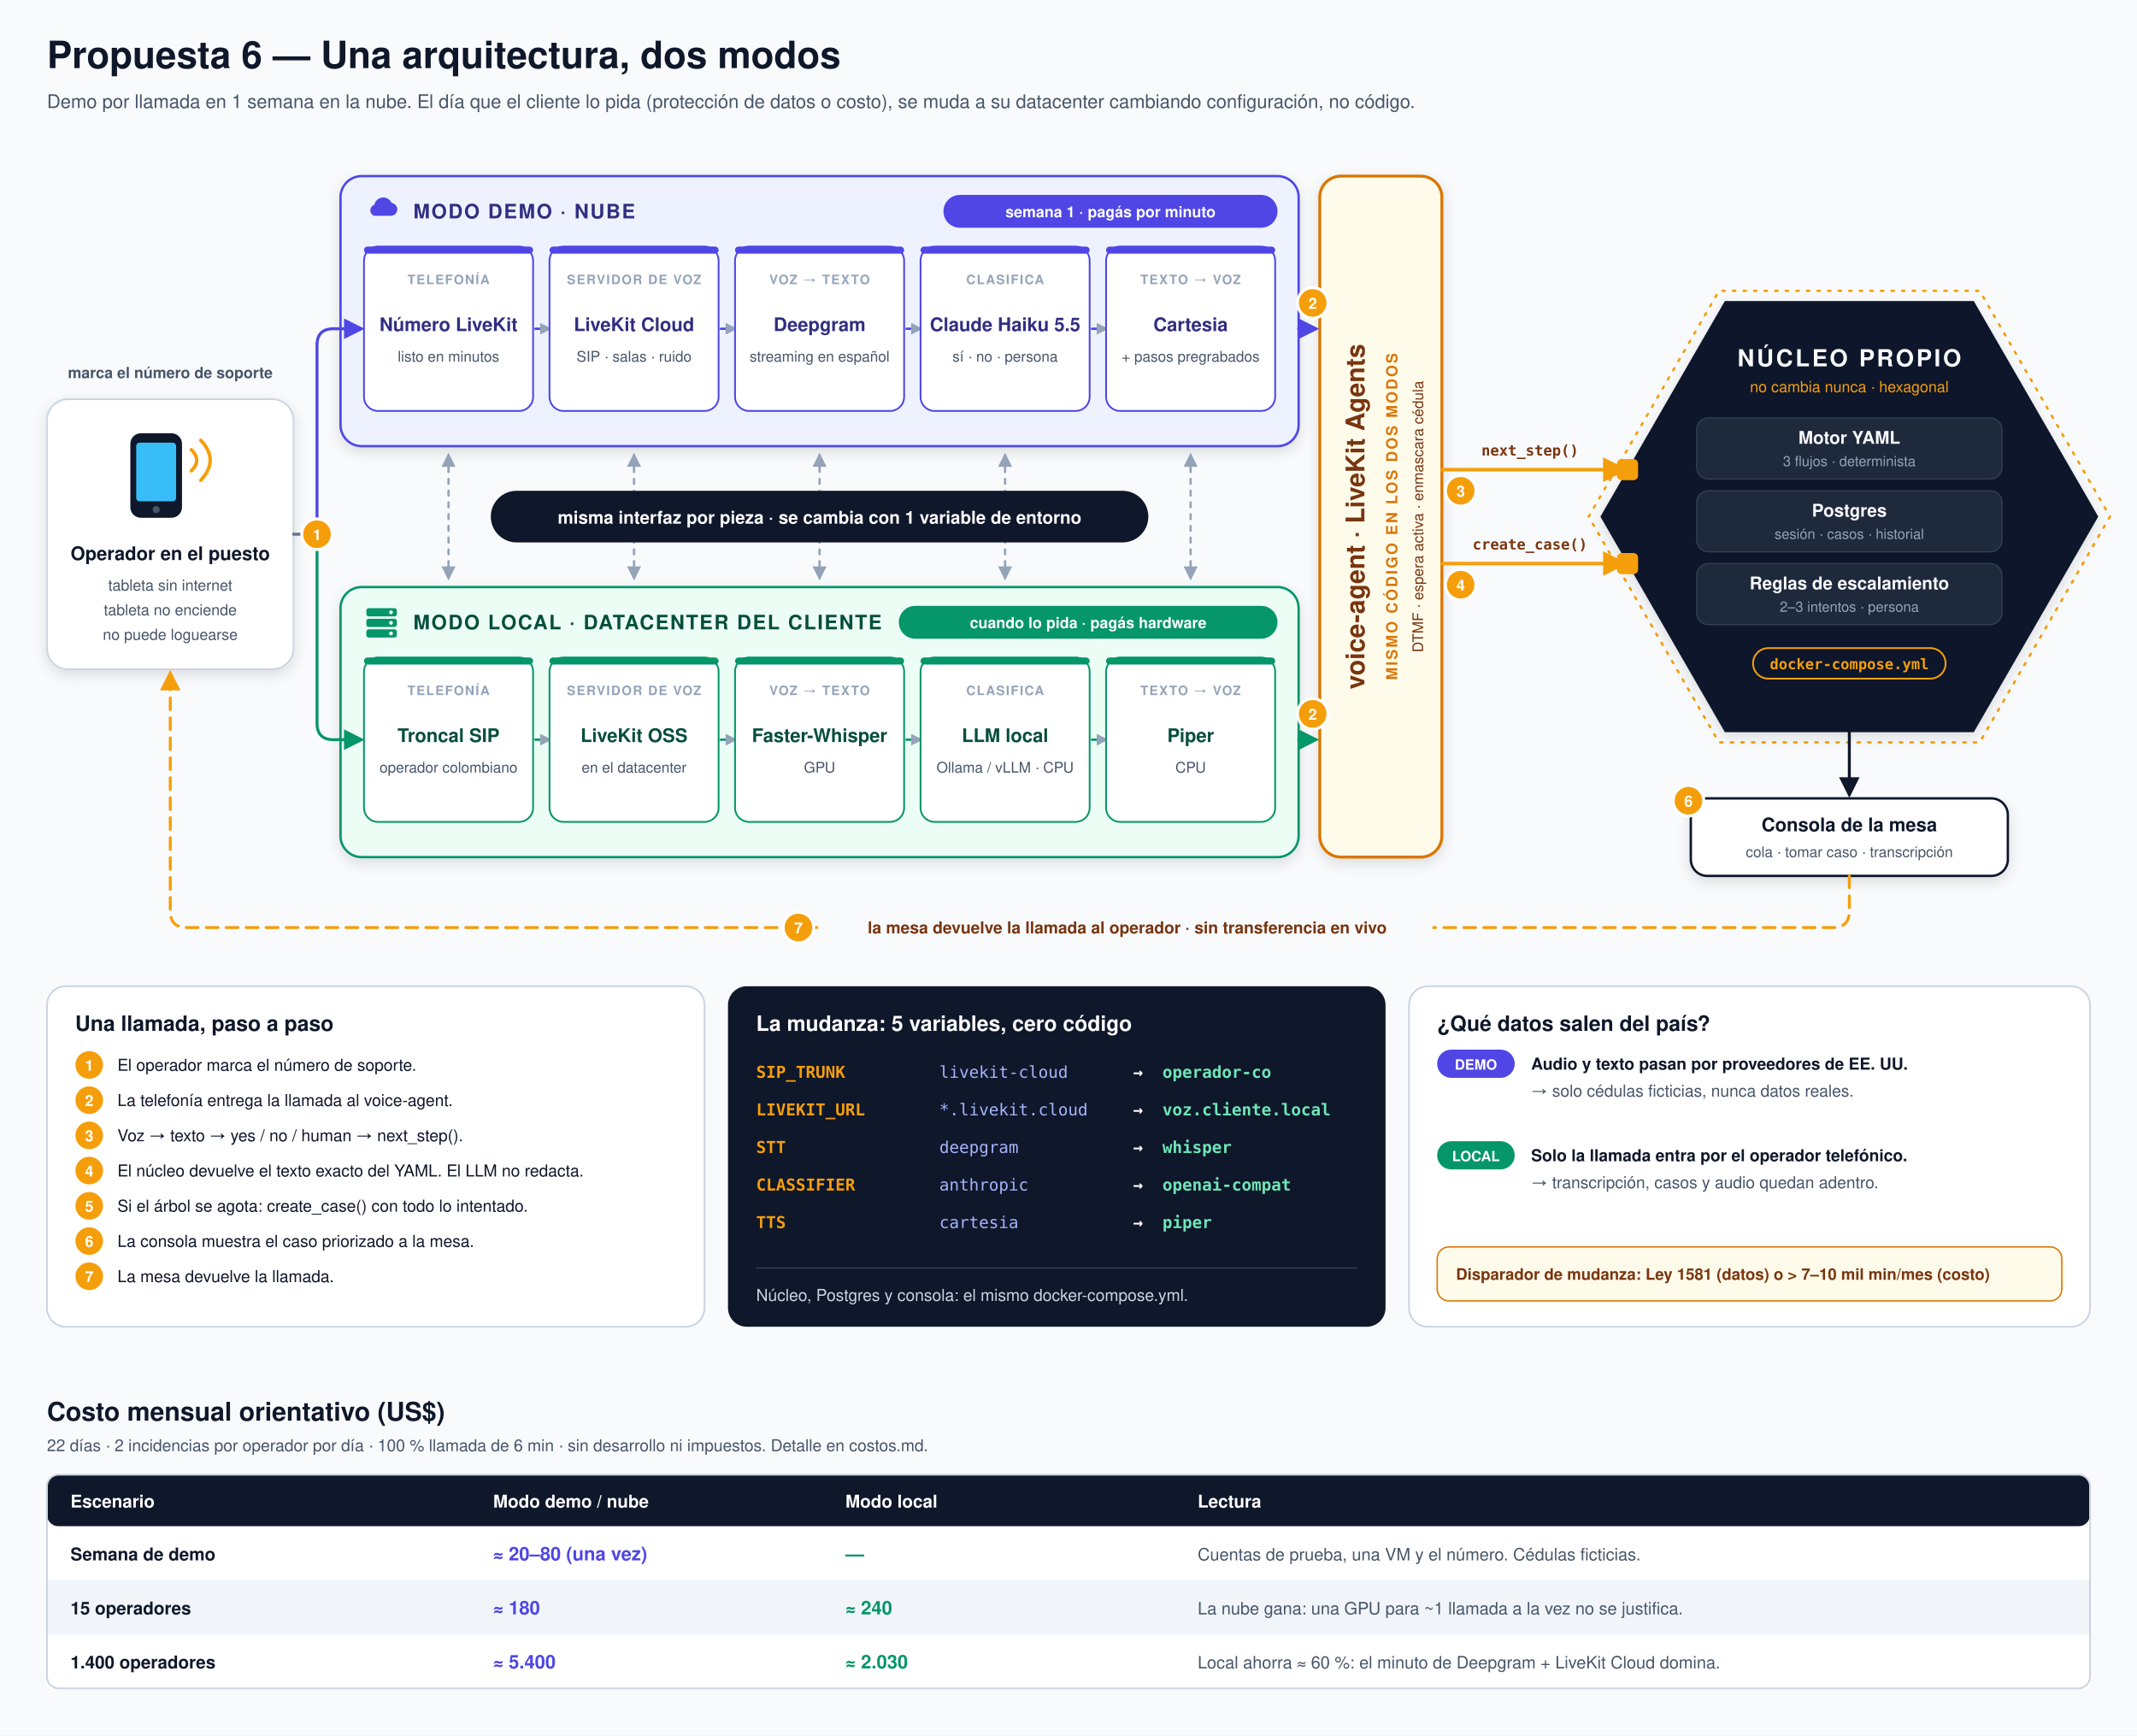
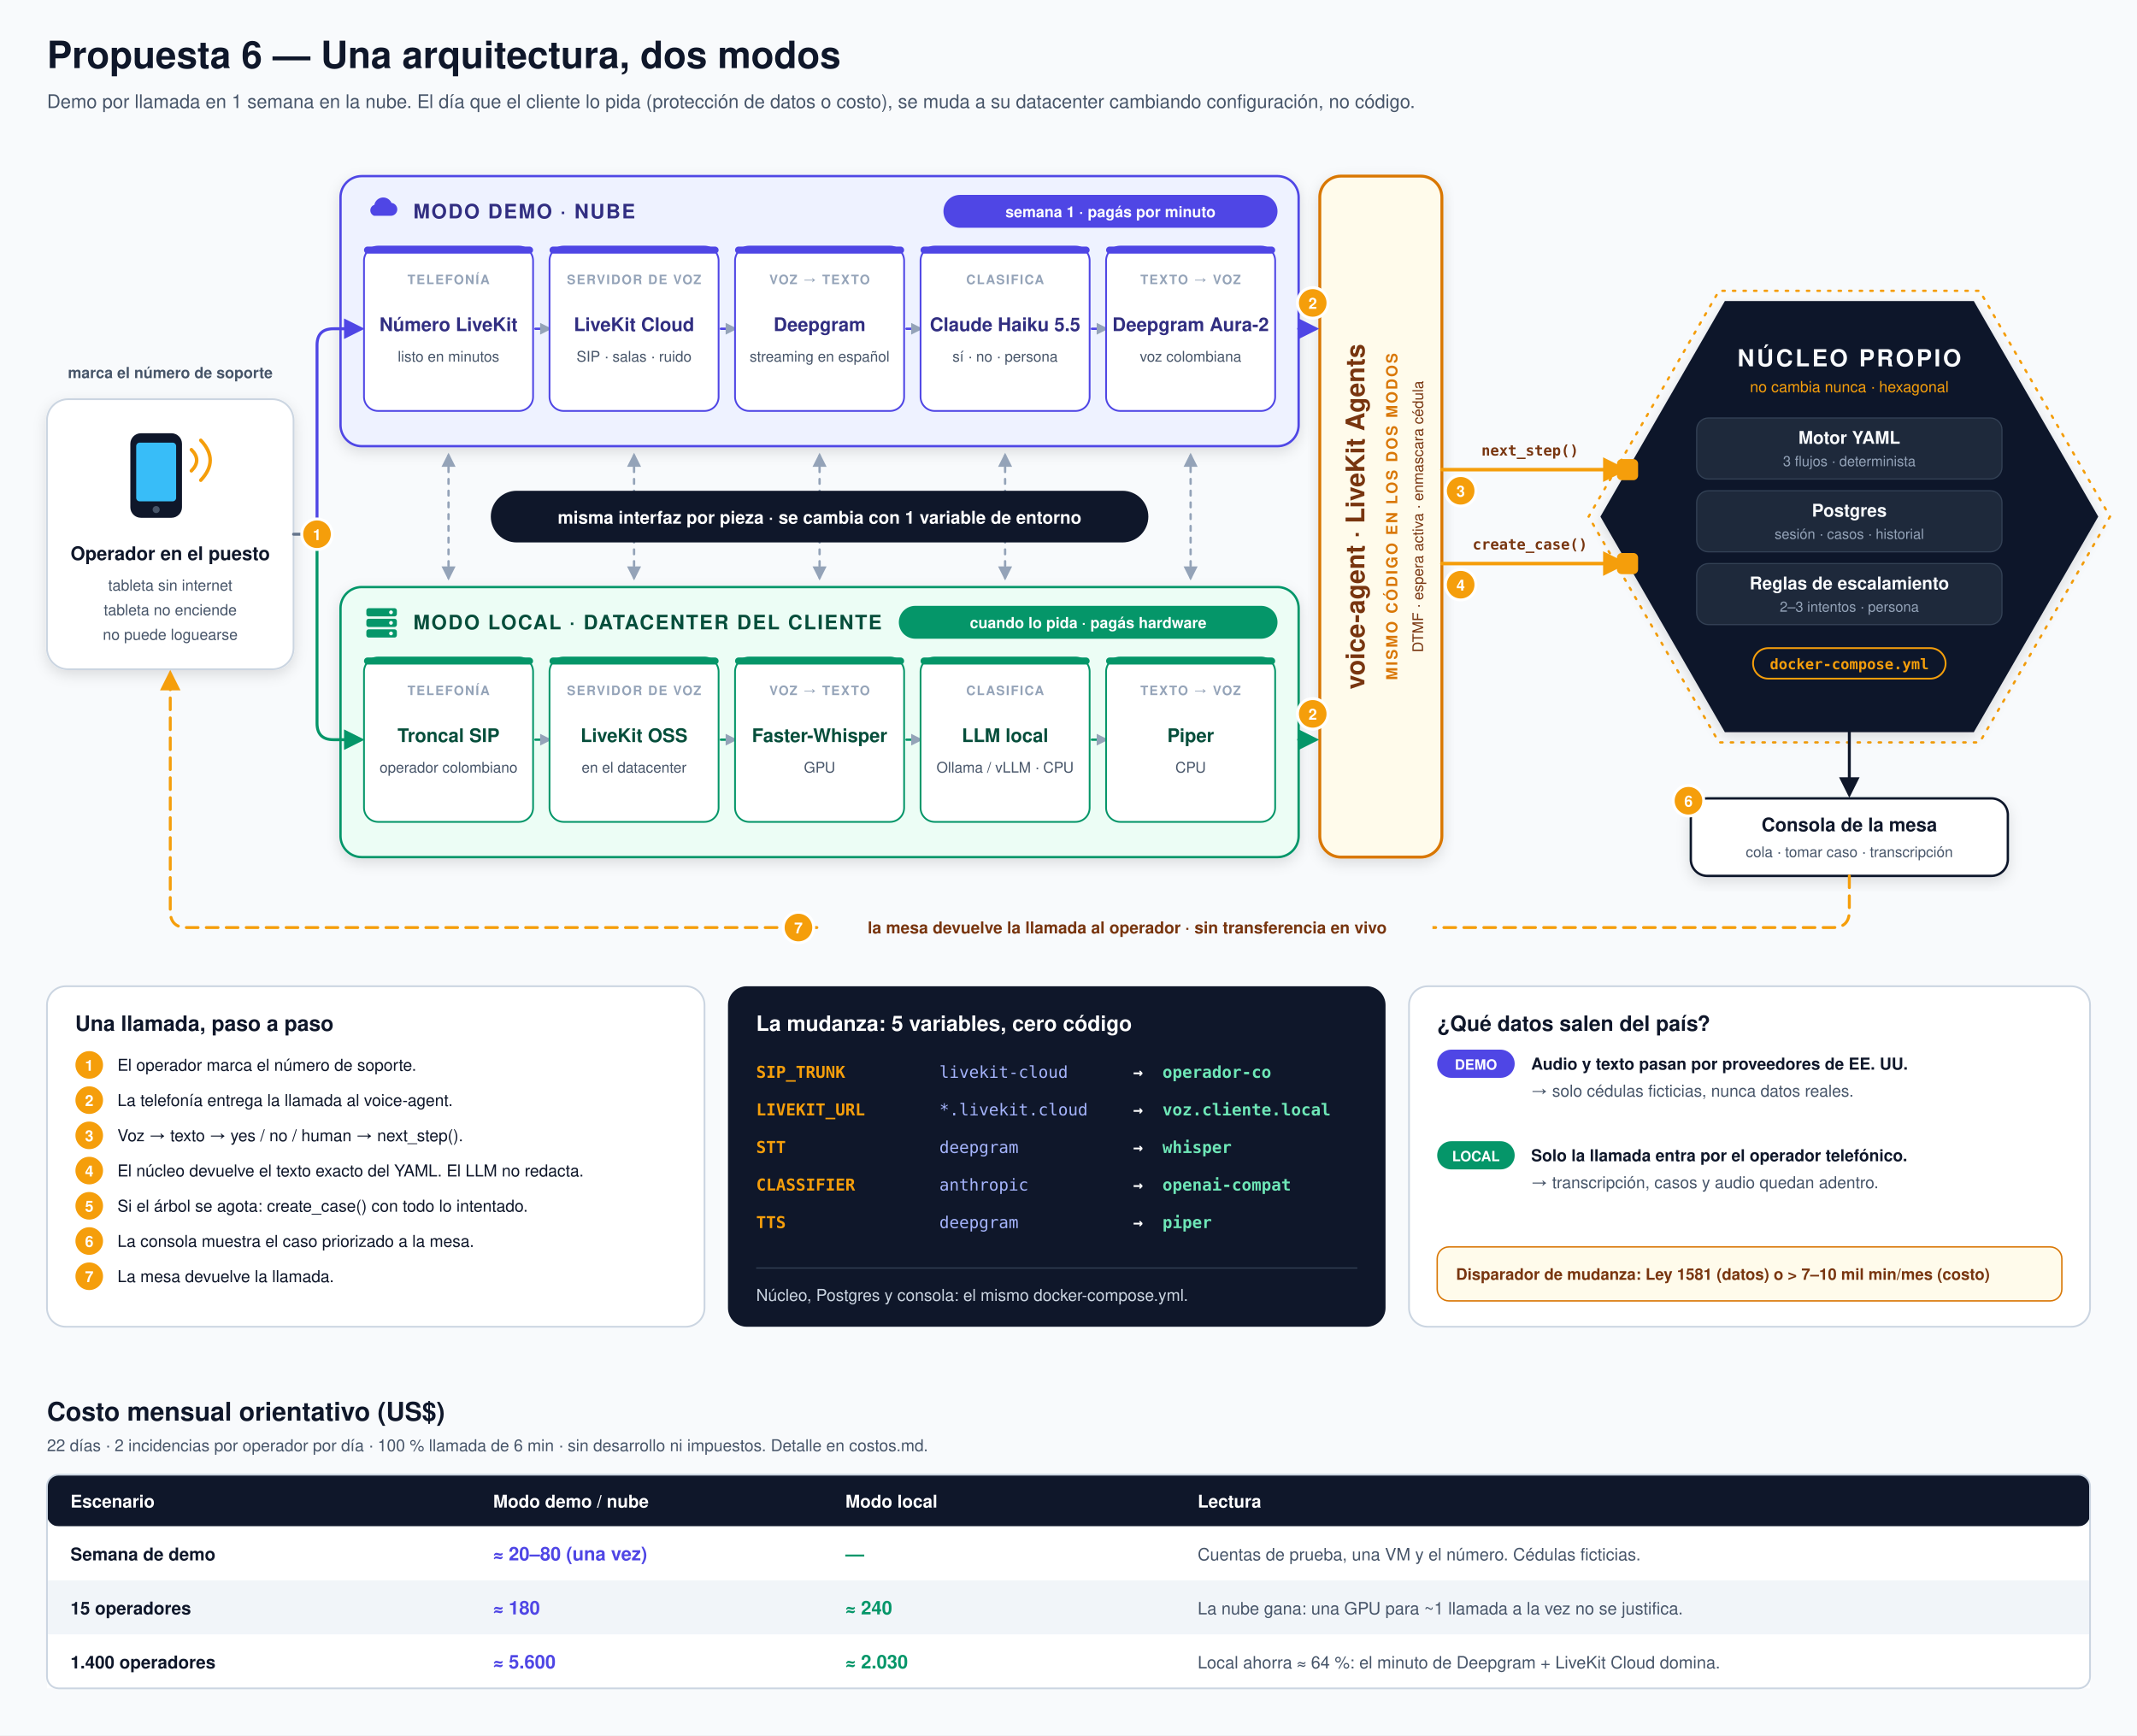
<svg xmlns="http://www.w3.org/2000/svg" width="1820" height="1478" viewBox="0 0 1820 1478">
  <defs>
    <filter id="shadow" x="-10%" y="-10%" width="120%" height="130%">
      <feGaussianBlur in="SourceAlpha" stdDeviation="6" />
      <feOffset dy="4" result="b" />
      <feComponentTransfer>
        <feFuncA type="linear" slope="0.12" />
      </feComponentTransfer>
      <feMerge>
        <feMergeNode />
        <feMergeNode in="SourceGraphic" />
      </feMerge>
    </filter>
    <marker id="arrow" viewBox="0 0 10 10" refX="8" refY="5" markerWidth="7" markerHeight="7" orient="auto-start-reverse">
      <path d="M0 0 L10 5 L0 10 z" fill="context-stroke" />
    </marker>
    <marker id="arrow_small" viewBox="0 0 10 10" refX="5" refY="5" markerWidth="5" markerHeight="5" orient="auto">
      <path d="M0 0 L10 5 L0 10 z" fill="#94a3b8" />
    </marker>
    <marker id="arrow_soft" viewBox="0 0 10 10" refX="8" refY="5" markerWidth="6" markerHeight="6" orient="auto">
      <path d="M0 0 L10 5 L0 10 z" fill="#94a3b8" />
    </marker>
    <marker id="arrow_soft_rev" viewBox="0 0 10 10" refX="2" refY="5" markerWidth="6" markerHeight="6" orient="auto">
      <path d="M10 0 L0 5 L10 10 z" fill="#94a3b8" />
    </marker>
  </defs>
  <rect width="1820" height="1478" fill="#f8fafc" />
  <text x="40" y="58" font-family="Helvetica Neue, Helvetica, Arial, sans-serif" font-size="32" font-weight="800" fill="#0f172a" text-anchor="start">Propuesta 6 — Una arquitectura, dos modos</text>
  <text x="40" y="92" font-family="Helvetica Neue, Helvetica, Arial, sans-serif" font-size="16" font-weight="400" fill="#475569" text-anchor="start">Demo por llamada en 1 semana en la nube. El día que el cliente lo pida (protección de datos o costo), se muda a su datacenter cambiando configuración, no código.</text>
  <rect x="40" y="340" width="210" height="230" rx="18" fill="#fff" stroke="#cbd5e1" stroke-width="1.5" filter="url(#shadow)" />
  <rect x="111" y="369" width="44" height="72" rx="9" fill="#0f172a" stroke="none" stroke-width="1.5" />
  <rect x="116" y="377" width="34" height="50" rx="3" fill="#38bdf8" stroke="none" stroke-width="1.5" />
  <circle cx="133" cy="434" r="3" fill="#475569" />
  <path d="M163 383 q 9 9 0 18" fill="none" stroke="#f59e0b" stroke-width="3" stroke-linecap="round" stroke-linejoin="round" />
  <path d="M171 375 q 16 17 0 34" fill="none" stroke="#f59e0b" stroke-width="3" stroke-linecap="round" stroke-linejoin="round" />
  <text x="145" y="477" font-family="Helvetica Neue, Helvetica, Arial, sans-serif" font-size="16" font-weight="700" fill="#0f172a" text-anchor="middle">Operador en el puesto</text>
  <text x="145" y="503" font-family="Helvetica Neue, Helvetica, Arial, sans-serif" font-size="13" font-weight="400" fill="#475569" text-anchor="middle">tableta sin internet</text>
  <text x="145" y="524" font-family="Helvetica Neue, Helvetica, Arial, sans-serif" font-size="13" font-weight="400" fill="#475569" text-anchor="middle">tableta no enciende</text>
  <text x="145" y="545" font-family="Helvetica Neue, Helvetica, Arial, sans-serif" font-size="13" font-weight="400" fill="#475569" text-anchor="middle">no puede loguearse</text>
  <text x="145" y="322" font-family="Helvetica Neue, Helvetica, Arial, sans-serif" font-size="13" font-weight="600" fill="#475569" text-anchor="middle">marca el número de soporte</text>
  <rect x="290" y="150" width="816" height="230" rx="18" fill="#eef2ff" stroke="#4f46e5" stroke-width="2" filter="url(#shadow)" />
  <path transform="translate(312,164) scale(1.1)" fill="#4f46e5" d="M6 18h13a5 5 0 0 0 .5-9.97A7 7 0 0 0 6.2 9.5 4.5 4.5 0 0 0 6 18z" />
  <text x="352" y="186" font-family="Helvetica Neue, Helvetica, Arial, sans-serif" font-size="17" font-weight="800" fill="#312e81" text-anchor="start" letter-spacing="1.2">MODO DEMO · NUBE</text>
  <rect x="803.5" y="166" width="284.5" height="28" rx="14" fill="#4f46e5" stroke="none" stroke-width="1.5" />
  <text x="945.75" y="185" font-family="Helvetica Neue, Helvetica, Arial, sans-serif" font-size="13" font-weight="600" fill="#fff" text-anchor="middle">semana 1 · pagás por minuto</text>
  <rect x="310" y="210" width="144" height="140" rx="12" fill="#fff" stroke="#4f46e5" stroke-width="1.5" />
  <rect x="310" y="210" width="144" height="6" rx="3" fill="#4f46e5" stroke="none" stroke-width="1.5" />
  <text x="382.0" y="242" font-family="Helvetica Neue, Helvetica, Arial, sans-serif" font-size="11" font-weight="700" fill="#94a3b8" text-anchor="middle" letter-spacing="1">TELEFONÍA</text>
  <text x="382.0" y="282" font-family="Helvetica Neue, Helvetica, Arial, sans-serif" font-size="16" font-weight="700" fill="#312e81" text-anchor="middle">Número LiveKit</text>
  <text x="382.0" y="308" font-family="Helvetica Neue, Helvetica, Arial, sans-serif" font-size="12.5" font-weight="400" fill="#475569" text-anchor="middle">listo en minutos</text>
  <path d="M456 280 l 9 0" fill="none" stroke="#4f46e5" stroke-width="2" stroke-linecap="round" stroke-linejoin="round" marker-end="url(#arrow_small)" />
  <rect x="468" y="210" width="144" height="140" rx="12" fill="#fff" stroke="#4f46e5" stroke-width="1.5" />
  <rect x="468" y="210" width="144" height="6" rx="3" fill="#4f46e5" stroke="none" stroke-width="1.5" />
  <text x="540.0" y="242" font-family="Helvetica Neue, Helvetica, Arial, sans-serif" font-size="11" font-weight="700" fill="#94a3b8" text-anchor="middle" letter-spacing="1">SERVIDOR DE VOZ</text>
  <text x="540.0" y="282" font-family="Helvetica Neue, Helvetica, Arial, sans-serif" font-size="16" font-weight="700" fill="#312e81" text-anchor="middle">LiveKit Cloud</text>
  <text x="540.0" y="308" font-family="Helvetica Neue, Helvetica, Arial, sans-serif" font-size="12.5" font-weight="400" fill="#475569" text-anchor="middle">SIP · salas · ruido</text>
  <path d="M614 280 l 9 0" fill="none" stroke="#4f46e5" stroke-width="2" stroke-linecap="round" stroke-linejoin="round" marker-end="url(#arrow_small)" />
  <rect x="626" y="210" width="144" height="140" rx="12" fill="#fff" stroke="#4f46e5" stroke-width="1.5" />
  <rect x="626" y="210" width="144" height="6" rx="3" fill="#4f46e5" stroke="none" stroke-width="1.5" />
  <text x="698.0" y="242" font-family="Helvetica Neue, Helvetica, Arial, sans-serif" font-size="11" font-weight="700" fill="#94a3b8" text-anchor="middle" letter-spacing="1">VOZ → TEXTO</text>
  <text x="698.0" y="282" font-family="Helvetica Neue, Helvetica, Arial, sans-serif" font-size="16" font-weight="700" fill="#312e81" text-anchor="middle">Deepgram</text>
  <text x="698.0" y="308" font-family="Helvetica Neue, Helvetica, Arial, sans-serif" font-size="12.5" font-weight="400" fill="#475569" text-anchor="middle">streaming en español</text>
  <path d="M772 280 l 9 0" fill="none" stroke="#4f46e5" stroke-width="2" stroke-linecap="round" stroke-linejoin="round" marker-end="url(#arrow_small)" />
  <rect x="784" y="210" width="144" height="140" rx="12" fill="#fff" stroke="#4f46e5" stroke-width="1.5" />
  <rect x="784" y="210" width="144" height="6" rx="3" fill="#4f46e5" stroke="none" stroke-width="1.5" />
  <text x="856.0" y="242" font-family="Helvetica Neue, Helvetica, Arial, sans-serif" font-size="11" font-weight="700" fill="#94a3b8" text-anchor="middle" letter-spacing="1">CLASIFICA</text>
  <text x="856.0" y="282" font-family="Helvetica Neue, Helvetica, Arial, sans-serif" font-size="16" font-weight="700" fill="#312e81" text-anchor="middle">Claude Haiku 5.5</text>
  <text x="856.0" y="308" font-family="Helvetica Neue, Helvetica, Arial, sans-serif" font-size="12.5" font-weight="400" fill="#475569" text-anchor="middle">sí · no · persona</text>
  <path d="M930 280 l 9 0" fill="none" stroke="#4f46e5" stroke-width="2" stroke-linecap="round" stroke-linejoin="round" marker-end="url(#arrow_small)" />
  <rect x="942" y="210" width="144" height="140" rx="12" fill="#fff" stroke="#4f46e5" stroke-width="1.5" />
  <rect x="942" y="210" width="144" height="6" rx="3" fill="#4f46e5" stroke="none" stroke-width="1.5" />
  <text x="1014.0" y="242" font-family="Helvetica Neue, Helvetica, Arial, sans-serif" font-size="11" font-weight="700" fill="#94a3b8" text-anchor="middle" letter-spacing="1">TEXTO → VOZ</text>
-   <text x="1014.0" y="282" font-family="Helvetica Neue, Helvetica, Arial, sans-serif" font-size="16" font-weight="700" fill="#312e81" text-anchor="middle">Cartesia</text>
-   <text x="1014.0" y="308" font-family="Helvetica Neue, Helvetica, Arial, sans-serif" font-size="12.5" font-weight="400" fill="#475569" text-anchor="middle">+ pasos pregrabados</text>
+   <text x="1014.0" y="282" font-family="Helvetica Neue, Helvetica, Arial, sans-serif" font-size="16" font-weight="700" fill="#312e81" text-anchor="middle">Deepgram Aura-2</text>
+   <text x="1014.0" y="308" font-family="Helvetica Neue, Helvetica, Arial, sans-serif" font-size="12.5" font-weight="400" fill="#475569" text-anchor="middle">voz colombiana</text>
  <rect x="290" y="500" width="816" height="230" rx="18" fill="#ecfdf5" stroke="#059669" stroke-width="2" filter="url(#shadow)" />
  <rect x="312" y="518" width="26" height="7" rx="2" fill="#059669" stroke="none" stroke-width="1.5" />
  <circle cx="333" cy="521.5" r="1.6" fill="#fff" />
  <rect x="312" y="527" width="26" height="7" rx="2" fill="#059669" stroke="none" stroke-width="1.5" />
  <circle cx="333" cy="530.5" r="1.6" fill="#fff" />
  <rect x="312" y="536" width="26" height="7" rx="2" fill="#059669" stroke="none" stroke-width="1.5" />
  <circle cx="333" cy="539.5" r="1.6" fill="#fff" />
  <text x="352" y="536" font-family="Helvetica Neue, Helvetica, Arial, sans-serif" font-size="17" font-weight="800" fill="#064e3b" text-anchor="start" letter-spacing="1.2">MODO LOCAL · DATACENTER DEL CLIENTE</text>
  <rect x="765.5" y="516" width="322.5" height="28" rx="14" fill="#059669" stroke="none" stroke-width="1.5" />
  <text x="926.75" y="535" font-family="Helvetica Neue, Helvetica, Arial, sans-serif" font-size="13" font-weight="600" fill="#fff" text-anchor="middle">cuando lo pida · pagás hardware</text>
  <rect x="310" y="560" width="144" height="140" rx="12" fill="#fff" stroke="#059669" stroke-width="1.5" />
  <rect x="310" y="560" width="144" height="6" rx="3" fill="#059669" stroke="none" stroke-width="1.5" />
  <text x="382.0" y="592" font-family="Helvetica Neue, Helvetica, Arial, sans-serif" font-size="11" font-weight="700" fill="#94a3b8" text-anchor="middle" letter-spacing="1">TELEFONÍA</text>
  <text x="382.0" y="632" font-family="Helvetica Neue, Helvetica, Arial, sans-serif" font-size="16" font-weight="700" fill="#064e3b" text-anchor="middle">Troncal SIP</text>
  <text x="382.0" y="658" font-family="Helvetica Neue, Helvetica, Arial, sans-serif" font-size="12.5" font-weight="400" fill="#475569" text-anchor="middle">operador colombiano</text>
  <path d="M456 630 l 9 0" fill="none" stroke="#059669" stroke-width="2" stroke-linecap="round" stroke-linejoin="round" marker-end="url(#arrow_small)" />
  <rect x="468" y="560" width="144" height="140" rx="12" fill="#fff" stroke="#059669" stroke-width="1.5" />
  <rect x="468" y="560" width="144" height="6" rx="3" fill="#059669" stroke="none" stroke-width="1.5" />
  <text x="540.0" y="592" font-family="Helvetica Neue, Helvetica, Arial, sans-serif" font-size="11" font-weight="700" fill="#94a3b8" text-anchor="middle" letter-spacing="1">SERVIDOR DE VOZ</text>
  <text x="540.0" y="632" font-family="Helvetica Neue, Helvetica, Arial, sans-serif" font-size="16" font-weight="700" fill="#064e3b" text-anchor="middle">LiveKit OSS</text>
  <text x="540.0" y="658" font-family="Helvetica Neue, Helvetica, Arial, sans-serif" font-size="12.5" font-weight="400" fill="#475569" text-anchor="middle">en el datacenter</text>
  <path d="M614 630 l 9 0" fill="none" stroke="#059669" stroke-width="2" stroke-linecap="round" stroke-linejoin="round" marker-end="url(#arrow_small)" />
  <rect x="626" y="560" width="144" height="140" rx="12" fill="#fff" stroke="#059669" stroke-width="1.5" />
  <rect x="626" y="560" width="144" height="6" rx="3" fill="#059669" stroke="none" stroke-width="1.5" />
  <text x="698.0" y="592" font-family="Helvetica Neue, Helvetica, Arial, sans-serif" font-size="11" font-weight="700" fill="#94a3b8" text-anchor="middle" letter-spacing="1">VOZ → TEXTO</text>
  <text x="698.0" y="632" font-family="Helvetica Neue, Helvetica, Arial, sans-serif" font-size="16" font-weight="700" fill="#064e3b" text-anchor="middle">Faster-Whisper</text>
  <text x="698.0" y="658" font-family="Helvetica Neue, Helvetica, Arial, sans-serif" font-size="12.5" font-weight="400" fill="#475569" text-anchor="middle">GPU</text>
  <path d="M772 630 l 9 0" fill="none" stroke="#059669" stroke-width="2" stroke-linecap="round" stroke-linejoin="round" marker-end="url(#arrow_small)" />
  <rect x="784" y="560" width="144" height="140" rx="12" fill="#fff" stroke="#059669" stroke-width="1.5" />
  <rect x="784" y="560" width="144" height="6" rx="3" fill="#059669" stroke="none" stroke-width="1.5" />
  <text x="856.0" y="592" font-family="Helvetica Neue, Helvetica, Arial, sans-serif" font-size="11" font-weight="700" fill="#94a3b8" text-anchor="middle" letter-spacing="1">CLASIFICA</text>
  <text x="856.0" y="632" font-family="Helvetica Neue, Helvetica, Arial, sans-serif" font-size="16" font-weight="700" fill="#064e3b" text-anchor="middle">LLM local</text>
  <text x="856.0" y="658" font-family="Helvetica Neue, Helvetica, Arial, sans-serif" font-size="12.5" font-weight="400" fill="#475569" text-anchor="middle">Ollama / vLLM · CPU</text>
  <path d="M930 630 l 9 0" fill="none" stroke="#059669" stroke-width="2" stroke-linecap="round" stroke-linejoin="round" marker-end="url(#arrow_small)" />
  <rect x="942" y="560" width="144" height="140" rx="12" fill="#fff" stroke="#059669" stroke-width="1.5" />
  <rect x="942" y="560" width="144" height="6" rx="3" fill="#059669" stroke="none" stroke-width="1.5" />
  <text x="1014.0" y="592" font-family="Helvetica Neue, Helvetica, Arial, sans-serif" font-size="11" font-weight="700" fill="#94a3b8" text-anchor="middle" letter-spacing="1">TEXTO → VOZ</text>
  <text x="1014.0" y="632" font-family="Helvetica Neue, Helvetica, Arial, sans-serif" font-size="16" font-weight="700" fill="#064e3b" text-anchor="middle">Piper</text>
  <text x="1014.0" y="658" font-family="Helvetica Neue, Helvetica, Arial, sans-serif" font-size="12.5" font-weight="400" fill="#475569" text-anchor="middle">CPU</text>
  <path d="M382.0 388 L382.0 492" fill="none" stroke="#94a3b8" stroke-width="2" stroke-linecap="round" stroke-linejoin="round" stroke-dasharray="4 6" marker-end="url(#arrow_soft)" marker-start="url(#arrow_soft_rev)" />
  <path d="M540.0 388 L540.0 492" fill="none" stroke="#94a3b8" stroke-width="2" stroke-linecap="round" stroke-linejoin="round" stroke-dasharray="4 6" marker-end="url(#arrow_soft)" marker-start="url(#arrow_soft_rev)" />
  <path d="M698.0 388 L698.0 492" fill="none" stroke="#94a3b8" stroke-width="2" stroke-linecap="round" stroke-linejoin="round" stroke-dasharray="4 6" marker-end="url(#arrow_soft)" marker-start="url(#arrow_soft_rev)" />
  <path d="M856.0 388 L856.0 492" fill="none" stroke="#94a3b8" stroke-width="2" stroke-linecap="round" stroke-linejoin="round" stroke-dasharray="4 6" marker-end="url(#arrow_soft)" marker-start="url(#arrow_soft_rev)" />
  <path d="M1014.0 388 L1014.0 492" fill="none" stroke="#94a3b8" stroke-width="2" stroke-linecap="round" stroke-linejoin="round" stroke-dasharray="4 6" marker-end="url(#arrow_soft)" marker-start="url(#arrow_soft_rev)" />
  <rect x="418.0" y="418.0" width="560" height="44" rx="22" fill="#0f172a" stroke="none" stroke-width="1.5" />
  <text x="698.0" y="446.0" font-family="Helvetica Neue, Helvetica, Arial, sans-serif" font-size="15" font-weight="600" fill="#fff" text-anchor="middle">misma interfaz por pieza  ·  se cambia con 1 variable de entorno</text>
  <path d="M250 455 L270 455" fill="none" stroke="#64748b" stroke-width="2.5" stroke-linecap="round" stroke-linejoin="round" />
  <path d="M270 455 L270 294 Q270 280 284 280 L307 280" fill="none" stroke="#4f46e5" stroke-width="2.5" stroke-linecap="round" stroke-linejoin="round" marker-end="url(#arrow)" />
  <path d="M270 455 L270 616 Q270 630 284 630 L307 630" fill="none" stroke="#059669" stroke-width="2.5" stroke-linecap="round" stroke-linejoin="round" marker-end="url(#arrow)" />
  <circle cx="270" cy="455" r="13" fill="#f59e0b" stroke="#fff" stroke-width="2.5" />
  <text x="270" y="460" font-family="Helvetica Neue, Helvetica, Arial, sans-serif" font-size="13" font-weight="700" fill="#fff" text-anchor="middle">1</text>
  <rect x="1124" y="150" width="104" height="580" rx="18" fill="#fffbeb" stroke="#d97706" stroke-width="2.5" filter="url(#shadow)" />
  <text x="1176.0" y="426.0" font-family="Helvetica Neue, Helvetica, Arial, sans-serif" font-size="22" font-weight="800" fill="#78350f" text-anchor="middle" transform="rotate(-90 1176.0 440.0)">voice-agent · LiveKit Agents</text>
  <text x="1176.0" y="454.0" font-family="Helvetica Neue, Helvetica, Arial, sans-serif" font-size="13" font-weight="700" fill="#d97706" text-anchor="middle" transform="rotate(-90 1176.0 440.0)" letter-spacing="1.5">MISMO CÓDIGO EN LOS DOS MODOS</text>
  <text x="1176.0" y="476.0" font-family="Helvetica Neue, Helvetica, Arial, sans-serif" font-size="12.5" font-weight="400" fill="#78350f" text-anchor="middle" transform="rotate(-90 1176.0 440.0)">DTMF · espera activa · enmascara cédula</text>
  <path d="M1106 280 L1120 280" fill="none" stroke="#4f46e5" stroke-width="2.5" stroke-linecap="round" stroke-linejoin="round" marker-end="url(#arrow)" />
  <path d="M1106 630 L1120 630" fill="none" stroke="#059669" stroke-width="2.5" stroke-linecap="round" stroke-linejoin="round" marker-end="url(#arrow)" />
  <circle cx="1118" cy="258" r="13" fill="#f59e0b" stroke="#fff" stroke-width="2.5" />
  <text x="1118" y="263" font-family="Helvetica Neue, Helvetica, Arial, sans-serif" font-size="13" font-weight="700" fill="#fff" text-anchor="middle">2</text>
  <circle cx="1118" cy="608" r="13" fill="#f59e0b" stroke="#fff" stroke-width="2.5" />
  <text x="1118" y="613" font-family="Helvetica Neue, Helvetica, Arial, sans-serif" font-size="13" font-weight="700" fill="#fff" text-anchor="middle">2</text>
  <polygon points="1797.0,440.0 1686.0,632.3 1464.0,632.3 1353.0,440.0 1464.0,247.7 1686.0,247.7" fill="none" stroke="#f59e0b" stroke-width="2" stroke-dasharray="2 7" stroke-linecap="round" />
  <polygon points="1787.0,440.0 1681.0,623.6 1469.0,623.6 1363.0,440.0 1469.0,256.4 1681.0,256.4" fill="#0f172a" filter="url(#shadow)" />
  <text x="1575" y="312" font-family="Helvetica Neue, Helvetica, Arial, sans-serif" font-size="20" font-weight="800" fill="#f8fafc" text-anchor="middle" letter-spacing="2">NÚCLEO PROPIO</text>
  <text x="1575" y="334" font-family="Helvetica Neue, Helvetica, Arial, sans-serif" font-size="13" font-weight="500" fill="#f59e0b" text-anchor="middle">no cambia nunca · hexagonal</text>
  <rect x="1445" y="356" width="260" height="52" rx="10" fill="#1e293b" stroke="#334155" stroke-width="1" />
  <text x="1575" y="378" font-family="Helvetica Neue, Helvetica, Arial, sans-serif" font-size="15" font-weight="700" fill="#f8fafc" text-anchor="middle">Motor YAML</text>
  <text x="1575" y="397" font-family="Helvetica Neue, Helvetica, Arial, sans-serif" font-size="12" font-weight="400" fill="#94a3b8" text-anchor="middle">3 flujos · determinista</text>
  <rect x="1445" y="418" width="260" height="52" rx="10" fill="#1e293b" stroke="#334155" stroke-width="1" />
  <text x="1575" y="440" font-family="Helvetica Neue, Helvetica, Arial, sans-serif" font-size="15" font-weight="700" fill="#f8fafc" text-anchor="middle">Postgres</text>
  <text x="1575" y="459" font-family="Helvetica Neue, Helvetica, Arial, sans-serif" font-size="12" font-weight="400" fill="#94a3b8" text-anchor="middle">sesión · casos · historial</text>
  <rect x="1445" y="480" width="260" height="52" rx="10" fill="#1e293b" stroke="#334155" stroke-width="1" />
  <text x="1575" y="502" font-family="Helvetica Neue, Helvetica, Arial, sans-serif" font-size="15" font-weight="700" fill="#f8fafc" text-anchor="middle">Reglas de escalamiento</text>
  <text x="1575" y="521" font-family="Helvetica Neue, Helvetica, Arial, sans-serif" font-size="12" font-weight="400" fill="#94a3b8" text-anchor="middle">2–3 intentos · persona</text>
  <rect x="1493" y="552" width="164" height="26" rx="13" fill="none" stroke="#f59e0b" stroke-width="1.5" />
  <text x="1575" y="570" font-family="Menlo, SF Mono, Consolas, monospace" font-size="12.5" font-weight="600" fill="#f59e0b" text-anchor="middle">docker-compose.yml</text>
  <path d="M1228 400 L1382.094 400" fill="none" stroke="#f59e0b" stroke-width="3" stroke-linecap="round" stroke-linejoin="round" marker-end="url(#arrow)" />
  <rect x="1377.094" y="391" width="18" height="18" rx="4" fill="#f59e0b" stroke="none" stroke-width="1.5" />
  <text x="1303.047" y="388" font-family="Menlo, SF Mono, Consolas, monospace" font-size="12.5" font-weight="700" fill="#78350f" text-anchor="middle">next_step()</text>
  <circle cx="1244" cy="418" r="13" fill="#f59e0b" stroke="#fff" stroke-width="2.5" />
  <text x="1244" y="423" font-family="Helvetica Neue, Helvetica, Arial, sans-serif" font-size="13" font-weight="700" fill="#fff" text-anchor="middle">3</text>
  <path d="M1228 480 L1382.094 480" fill="none" stroke="#f59e0b" stroke-width="3" stroke-linecap="round" stroke-linejoin="round" marker-end="url(#arrow)" />
  <rect x="1377.094" y="471" width="18" height="18" rx="4" fill="#f59e0b" stroke="none" stroke-width="1.5" />
  <text x="1303.047" y="468" font-family="Menlo, SF Mono, Consolas, monospace" font-size="12.5" font-weight="700" fill="#78350f" text-anchor="middle">create_case()</text>
  <circle cx="1244" cy="498" r="13" fill="#f59e0b" stroke="#fff" stroke-width="2.5" />
  <text x="1244" y="503" font-family="Helvetica Neue, Helvetica, Arial, sans-serif" font-size="13" font-weight="700" fill="#fff" text-anchor="middle">4</text>
  <path d="M1575 623.597 L1575 676" fill="none" stroke="#0f172a" stroke-width="2.5" stroke-linecap="round" stroke-linejoin="round" marker-end="url(#arrow)" />
  <rect x="1440" y="680" width="270" height="66" rx="14" fill="#fff" stroke="#0f172a" stroke-width="2" filter="url(#shadow)" />
  <text x="1575" y="708" font-family="Helvetica Neue, Helvetica, Arial, sans-serif" font-size="16" font-weight="700" fill="#0f172a" text-anchor="middle">Consola de la mesa</text>
  <text x="1575" y="730" font-family="Helvetica Neue, Helvetica, Arial, sans-serif" font-size="12.5" font-weight="400" fill="#475569" text-anchor="middle">cola · tomar caso · transcripción</text>
  <circle cx="1438" cy="682" r="13" fill="#f59e0b" stroke="#fff" stroke-width="2.5" />
  <text x="1438" y="687" font-family="Helvetica Neue, Helvetica, Arial, sans-serif" font-size="13" font-weight="700" fill="#fff" text-anchor="middle">6</text>
  <path d="M1575 746 L1575 776 Q1575 790 1561 790 L159 790 Q145 790 145 776 L145 574" fill="none" stroke="#f59e0b" stroke-width="2.5" stroke-linecap="round" stroke-linejoin="round" stroke-dasharray="10 7" marker-end="url(#arrow)" />
  <rect x="700" y="774" width="520" height="32" rx="16" fill="#f8fafc" stroke="none" stroke-width="1.5" />
  <text x="960" y="795" font-family="Helvetica Neue, Helvetica, Arial, sans-serif" font-size="14" font-weight="600" fill="#78350f" text-anchor="middle">la mesa devuelve la llamada al operador · sin transferencia en vivo</text>
  <circle cx="680" cy="790" r="13" fill="#f59e0b" stroke="#fff" stroke-width="2.5" />
  <text x="680" y="795" font-family="Helvetica Neue, Helvetica, Arial, sans-serif" font-size="13" font-weight="700" fill="#fff" text-anchor="middle">7</text>
  <rect x="40" y="840" width="560" height="290" rx="16" fill="#fff" stroke="#cbd5e1" stroke-width="1.5" />
  <text x="64" y="878" font-family="Helvetica Neue, Helvetica, Arial, sans-serif" font-size="18" font-weight="800" fill="#0f172a" text-anchor="start">Una llamada, paso a paso</text>
  <circle cx="76" cy="907" r="13" fill="#f59e0b" stroke="#fff" stroke-width="2.5" />
  <text x="76" y="912" font-family="Helvetica Neue, Helvetica, Arial, sans-serif" font-size="13" font-weight="700" fill="#fff" text-anchor="middle">1</text>
  <text x="100" y="912" font-family="Helvetica Neue, Helvetica, Arial, sans-serif" font-size="14" font-weight="400" fill="#0f172a" text-anchor="start">El operador marca el número de soporte.</text>
  <circle cx="76" cy="937" r="13" fill="#f59e0b" stroke="#fff" stroke-width="2.5" />
  <text x="76" y="942" font-family="Helvetica Neue, Helvetica, Arial, sans-serif" font-size="13" font-weight="700" fill="#fff" text-anchor="middle">2</text>
  <text x="100" y="942" font-family="Helvetica Neue, Helvetica, Arial, sans-serif" font-size="14" font-weight="400" fill="#0f172a" text-anchor="start">La telefonía entrega la llamada al voice-agent.</text>
  <circle cx="76" cy="967" r="13" fill="#f59e0b" stroke="#fff" stroke-width="2.5" />
  <text x="76" y="972" font-family="Helvetica Neue, Helvetica, Arial, sans-serif" font-size="13" font-weight="700" fill="#fff" text-anchor="middle">3</text>
  <text x="100" y="972" font-family="Helvetica Neue, Helvetica, Arial, sans-serif" font-size="14" font-weight="400" fill="#0f172a" text-anchor="start">Voz → texto → yes / no / human → next_step().</text>
  <circle cx="76" cy="997" r="13" fill="#f59e0b" stroke="#fff" stroke-width="2.5" />
  <text x="76" y="1002" font-family="Helvetica Neue, Helvetica, Arial, sans-serif" font-size="13" font-weight="700" fill="#fff" text-anchor="middle">4</text>
  <text x="100" y="1002" font-family="Helvetica Neue, Helvetica, Arial, sans-serif" font-size="14" font-weight="400" fill="#0f172a" text-anchor="start">El núcleo devuelve el texto exacto del YAML. El LLM no redacta.</text>
  <circle cx="76" cy="1027" r="13" fill="#f59e0b" stroke="#fff" stroke-width="2.5" />
  <text x="76" y="1032" font-family="Helvetica Neue, Helvetica, Arial, sans-serif" font-size="13" font-weight="700" fill="#fff" text-anchor="middle">5</text>
  <text x="100" y="1032" font-family="Helvetica Neue, Helvetica, Arial, sans-serif" font-size="14" font-weight="400" fill="#0f172a" text-anchor="start">Si el árbol se agota: create_case() con todo lo intentado.</text>
  <circle cx="76" cy="1057" r="13" fill="#f59e0b" stroke="#fff" stroke-width="2.5" />
  <text x="76" y="1062" font-family="Helvetica Neue, Helvetica, Arial, sans-serif" font-size="13" font-weight="700" fill="#fff" text-anchor="middle">6</text>
  <text x="100" y="1062" font-family="Helvetica Neue, Helvetica, Arial, sans-serif" font-size="14" font-weight="400" fill="#0f172a" text-anchor="start">La consola muestra el caso priorizado a la mesa.</text>
  <circle cx="76" cy="1087" r="13" fill="#f59e0b" stroke="#fff" stroke-width="2.5" />
  <text x="76" y="1092" font-family="Helvetica Neue, Helvetica, Arial, sans-serif" font-size="13" font-weight="700" fill="#fff" text-anchor="middle">7</text>
  <text x="100" y="1092" font-family="Helvetica Neue, Helvetica, Arial, sans-serif" font-size="14" font-weight="400" fill="#0f172a" text-anchor="start">La mesa devuelve la llamada.</text>
  <rect x="620" y="840" width="560" height="290" rx="16" fill="#0f172a" stroke="none" stroke-width="1.5" />
  <text x="644" y="878" font-family="Helvetica Neue, Helvetica, Arial, sans-serif" font-size="18" font-weight="800" fill="#fff" text-anchor="start">La mudanza: 5 variables, cero código</text>
  <text x="644" y="918" font-family="Menlo, SF Mono, Consolas, monospace" font-size="14" font-weight="700" fill="#f59e0b" text-anchor="start">SIP_TRUNK</text>
  <text x="800" y="918" font-family="Menlo, SF Mono, Consolas, monospace" font-size="14" font-weight="400" fill="#a5b4fc" text-anchor="start">livekit-cloud</text>
  <text x="965" y="918" font-family="Menlo, SF Mono, Consolas, monospace" font-size="14" font-weight="700" fill="#fff" text-anchor="start">→</text>
  <text x="990" y="918" font-family="Menlo, SF Mono, Consolas, monospace" font-size="14" font-weight="700" fill="#6ee7b7" text-anchor="start">operador-co</text>
  <text x="644" y="950" font-family="Menlo, SF Mono, Consolas, monospace" font-size="14" font-weight="700" fill="#f59e0b" text-anchor="start">LIVEKIT_URL</text>
  <text x="800" y="950" font-family="Menlo, SF Mono, Consolas, monospace" font-size="14" font-weight="400" fill="#a5b4fc" text-anchor="start">*.livekit.cloud</text>
  <text x="965" y="950" font-family="Menlo, SF Mono, Consolas, monospace" font-size="14" font-weight="700" fill="#fff" text-anchor="start">→</text>
  <text x="990" y="950" font-family="Menlo, SF Mono, Consolas, monospace" font-size="14" font-weight="700" fill="#6ee7b7" text-anchor="start">voz.cliente.local</text>
  <text x="644" y="982" font-family="Menlo, SF Mono, Consolas, monospace" font-size="14" font-weight="700" fill="#f59e0b" text-anchor="start">STT</text>
  <text x="800" y="982" font-family="Menlo, SF Mono, Consolas, monospace" font-size="14" font-weight="400" fill="#a5b4fc" text-anchor="start">deepgram</text>
  <text x="965" y="982" font-family="Menlo, SF Mono, Consolas, monospace" font-size="14" font-weight="700" fill="#fff" text-anchor="start">→</text>
  <text x="990" y="982" font-family="Menlo, SF Mono, Consolas, monospace" font-size="14" font-weight="700" fill="#6ee7b7" text-anchor="start">whisper</text>
  <text x="644" y="1014" font-family="Menlo, SF Mono, Consolas, monospace" font-size="14" font-weight="700" fill="#f59e0b" text-anchor="start">CLASSIFIER</text>
  <text x="800" y="1014" font-family="Menlo, SF Mono, Consolas, monospace" font-size="14" font-weight="400" fill="#a5b4fc" text-anchor="start">anthropic</text>
  <text x="965" y="1014" font-family="Menlo, SF Mono, Consolas, monospace" font-size="14" font-weight="700" fill="#fff" text-anchor="start">→</text>
  <text x="990" y="1014" font-family="Menlo, SF Mono, Consolas, monospace" font-size="14" font-weight="700" fill="#6ee7b7" text-anchor="start">openai-compat</text>
  <text x="644" y="1046" font-family="Menlo, SF Mono, Consolas, monospace" font-size="14" font-weight="700" fill="#f59e0b" text-anchor="start">TTS</text>
-   <text x="800" y="1046" font-family="Menlo, SF Mono, Consolas, monospace" font-size="14" font-weight="400" fill="#a5b4fc" text-anchor="start">cartesia</text>
+   <text x="800" y="1046" font-family="Menlo, SF Mono, Consolas, monospace" font-size="14" font-weight="400" fill="#a5b4fc" text-anchor="start">deepgram</text>
  <text x="965" y="1046" font-family="Menlo, SF Mono, Consolas, monospace" font-size="14" font-weight="700" fill="#fff" text-anchor="start">→</text>
  <text x="990" y="1046" font-family="Menlo, SF Mono, Consolas, monospace" font-size="14" font-weight="700" fill="#6ee7b7" text-anchor="start">piper</text>
  <line x1="644" y1="1080" x2="1156" y2="1080" stroke="#334155" />
  <text x="644" y="1108" font-family="Helvetica Neue, Helvetica, Arial, sans-serif" font-size="14" font-weight="500" fill="#cbd5e1" text-anchor="start">Núcleo, Postgres y consola: el mismo docker-compose.yml.</text>
  <rect x="1200" y="840" width="580" height="290" rx="16" fill="#fff" stroke="#cbd5e1" stroke-width="1.5" />
  <text x="1224" y="878" font-family="Helvetica Neue, Helvetica, Arial, sans-serif" font-size="18" font-weight="800" fill="#0f172a" text-anchor="start">¿Qué datos salen del país?</text>
  <rect x="1224" y="894" width="66" height="24" rx="12" fill="#4f46e5" stroke="none" stroke-width="1.5" />
  <text x="1257" y="911" font-family="Helvetica Neue, Helvetica, Arial, sans-serif" font-size="12" font-weight="800" fill="#fff" text-anchor="middle">DEMO</text>
  <text x="1304" y="911" font-family="Helvetica Neue, Helvetica, Arial, sans-serif" font-size="14" font-weight="600" fill="#0f172a" text-anchor="start">Audio y texto pasan por proveedores de EE. UU.</text>
  <text x="1304" y="934" font-family="Helvetica Neue, Helvetica, Arial, sans-serif" font-size="14" font-weight="400" fill="#475569" text-anchor="start">→ solo cédulas ficticias, nunca datos reales.</text>
  <rect x="1224" y="972" width="66" height="24" rx="12" fill="#059669" stroke="none" stroke-width="1.5" />
  <text x="1257" y="989" font-family="Helvetica Neue, Helvetica, Arial, sans-serif" font-size="12" font-weight="800" fill="#fff" text-anchor="middle">LOCAL</text>
  <text x="1304" y="989" font-family="Helvetica Neue, Helvetica, Arial, sans-serif" font-size="14" font-weight="600" fill="#0f172a" text-anchor="start">Solo la llamada entra por el operador telefónico.</text>
  <text x="1304" y="1012" font-family="Helvetica Neue, Helvetica, Arial, sans-serif" font-size="14" font-weight="400" fill="#475569" text-anchor="start">→ transcripción, casos y audio quedan adentro.</text>
  <rect x="1224" y="1062" width="532" height="46" rx="10" fill="#fffbeb" stroke="#d97706" stroke-width="1.2" />
  <text x="1240" y="1090" font-family="Helvetica Neue, Helvetica, Arial, sans-serif" font-size="13.5" font-weight="600" fill="#78350f" text-anchor="start">Disparador de mudanza: Ley 1581 (datos) o &gt; 7–10 mil min/mes (costo)</text>
  <text x="40" y="1210" font-family="Helvetica Neue, Helvetica, Arial, sans-serif" font-size="22" font-weight="800" fill="#0f172a" text-anchor="start">Costo mensual orientativo (US$)</text>
  <text x="40" y="1236" font-family="Helvetica Neue, Helvetica, Arial, sans-serif" font-size="14" font-weight="400" fill="#475569" text-anchor="start">22 días · 2 incidencias por operador por día · 100 % llamada de 6 min · sin desarrollo ni impuestos. Detalle en costos.md.</text>
  <rect x="40" y="1256" width="1740" height="44" rx="10" fill="#0f172a" stroke="none" stroke-width="1.5" />
  <text x="60" y="1284" font-family="Helvetica Neue, Helvetica, Arial, sans-serif" font-size="15" font-weight="700" fill="#fff" text-anchor="start">Escenario</text>
  <text x="420" y="1284" font-family="Helvetica Neue, Helvetica, Arial, sans-serif" font-size="15" font-weight="700" fill="#fff" text-anchor="start">Modo demo / nube</text>
  <text x="720" y="1284" font-family="Helvetica Neue, Helvetica, Arial, sans-serif" font-size="15" font-weight="700" fill="#fff" text-anchor="start">Modo local</text>
  <text x="1020" y="1284" font-family="Helvetica Neue, Helvetica, Arial, sans-serif" font-size="15" font-weight="700" fill="#fff" text-anchor="start">Lectura</text>
  <rect x="40" y="1300" width="1740" height="46" rx="0" fill="#fff" stroke="none" stroke-width="1.5" />
  <text x="60" y="1329" font-family="Helvetica Neue, Helvetica, Arial, sans-serif" font-size="15" font-weight="700" fill="#0f172a" text-anchor="start">Semana de demo</text>
  <text x="420" y="1329" font-family="Helvetica Neue, Helvetica, Arial, sans-serif" font-size="16" font-weight="800" fill="#4f46e5" text-anchor="start">≈ 20–80 (una vez)</text>
  <text x="720" y="1329" font-family="Helvetica Neue, Helvetica, Arial, sans-serif" font-size="16" font-weight="800" fill="#059669" text-anchor="start">—</text>
  <text x="1020" y="1329" font-family="Helvetica Neue, Helvetica, Arial, sans-serif" font-size="14.5" font-weight="400" fill="#475569" text-anchor="start">Cuentas de prueba, una VM y el número. Cédulas ficticias.</text>
  <rect x="40" y="1346" width="1740" height="46" rx="0" fill="#f1f5f9" stroke="none" stroke-width="1.5" />
  <text x="60" y="1375" font-family="Helvetica Neue, Helvetica, Arial, sans-serif" font-size="15" font-weight="700" fill="#0f172a" text-anchor="start">15 operadores</text>
  <text x="420" y="1375" font-family="Helvetica Neue, Helvetica, Arial, sans-serif" font-size="16" font-weight="800" fill="#4f46e5" text-anchor="start">≈ 180</text>
  <text x="720" y="1375" font-family="Helvetica Neue, Helvetica, Arial, sans-serif" font-size="16" font-weight="800" fill="#059669" text-anchor="start">≈ 240</text>
  <text x="1020" y="1375" font-family="Helvetica Neue, Helvetica, Arial, sans-serif" font-size="14.5" font-weight="400" fill="#475569" text-anchor="start">La nube gana: una GPU para ~1 llamada a la vez no se justifica.</text>
  <rect x="40" y="1392" width="1740" height="46" rx="0" fill="#fff" stroke="none" stroke-width="1.5" />
  <text x="60" y="1421" font-family="Helvetica Neue, Helvetica, Arial, sans-serif" font-size="15" font-weight="700" fill="#0f172a" text-anchor="start">1.400 operadores</text>
-   <text x="420" y="1421" font-family="Helvetica Neue, Helvetica, Arial, sans-serif" font-size="16" font-weight="800" fill="#4f46e5" text-anchor="start">≈ 5.400</text>
+   <text x="420" y="1421" font-family="Helvetica Neue, Helvetica, Arial, sans-serif" font-size="16" font-weight="800" fill="#4f46e5" text-anchor="start">≈ 5.600</text>
  <text x="720" y="1421" font-family="Helvetica Neue, Helvetica, Arial, sans-serif" font-size="16" font-weight="800" fill="#059669" text-anchor="start">≈ 2.030</text>
-   <text x="1020" y="1421" font-family="Helvetica Neue, Helvetica, Arial, sans-serif" font-size="14.5" font-weight="400" fill="#475569" text-anchor="start">Local ahorra ≈ 60 %: el minuto de Deepgram + LiveKit Cloud domina.</text>
+   <text x="1020" y="1421" font-family="Helvetica Neue, Helvetica, Arial, sans-serif" font-size="14.5" font-weight="400" fill="#475569" text-anchor="start">Local ahorra ≈ 64 %: el minuto de Deepgram + LiveKit Cloud domina.</text>
  <rect x="40" y="1256" width="1740" height="182" rx="10" fill="none" stroke="#cbd5e1" stroke-width="1.5" />
</svg>
